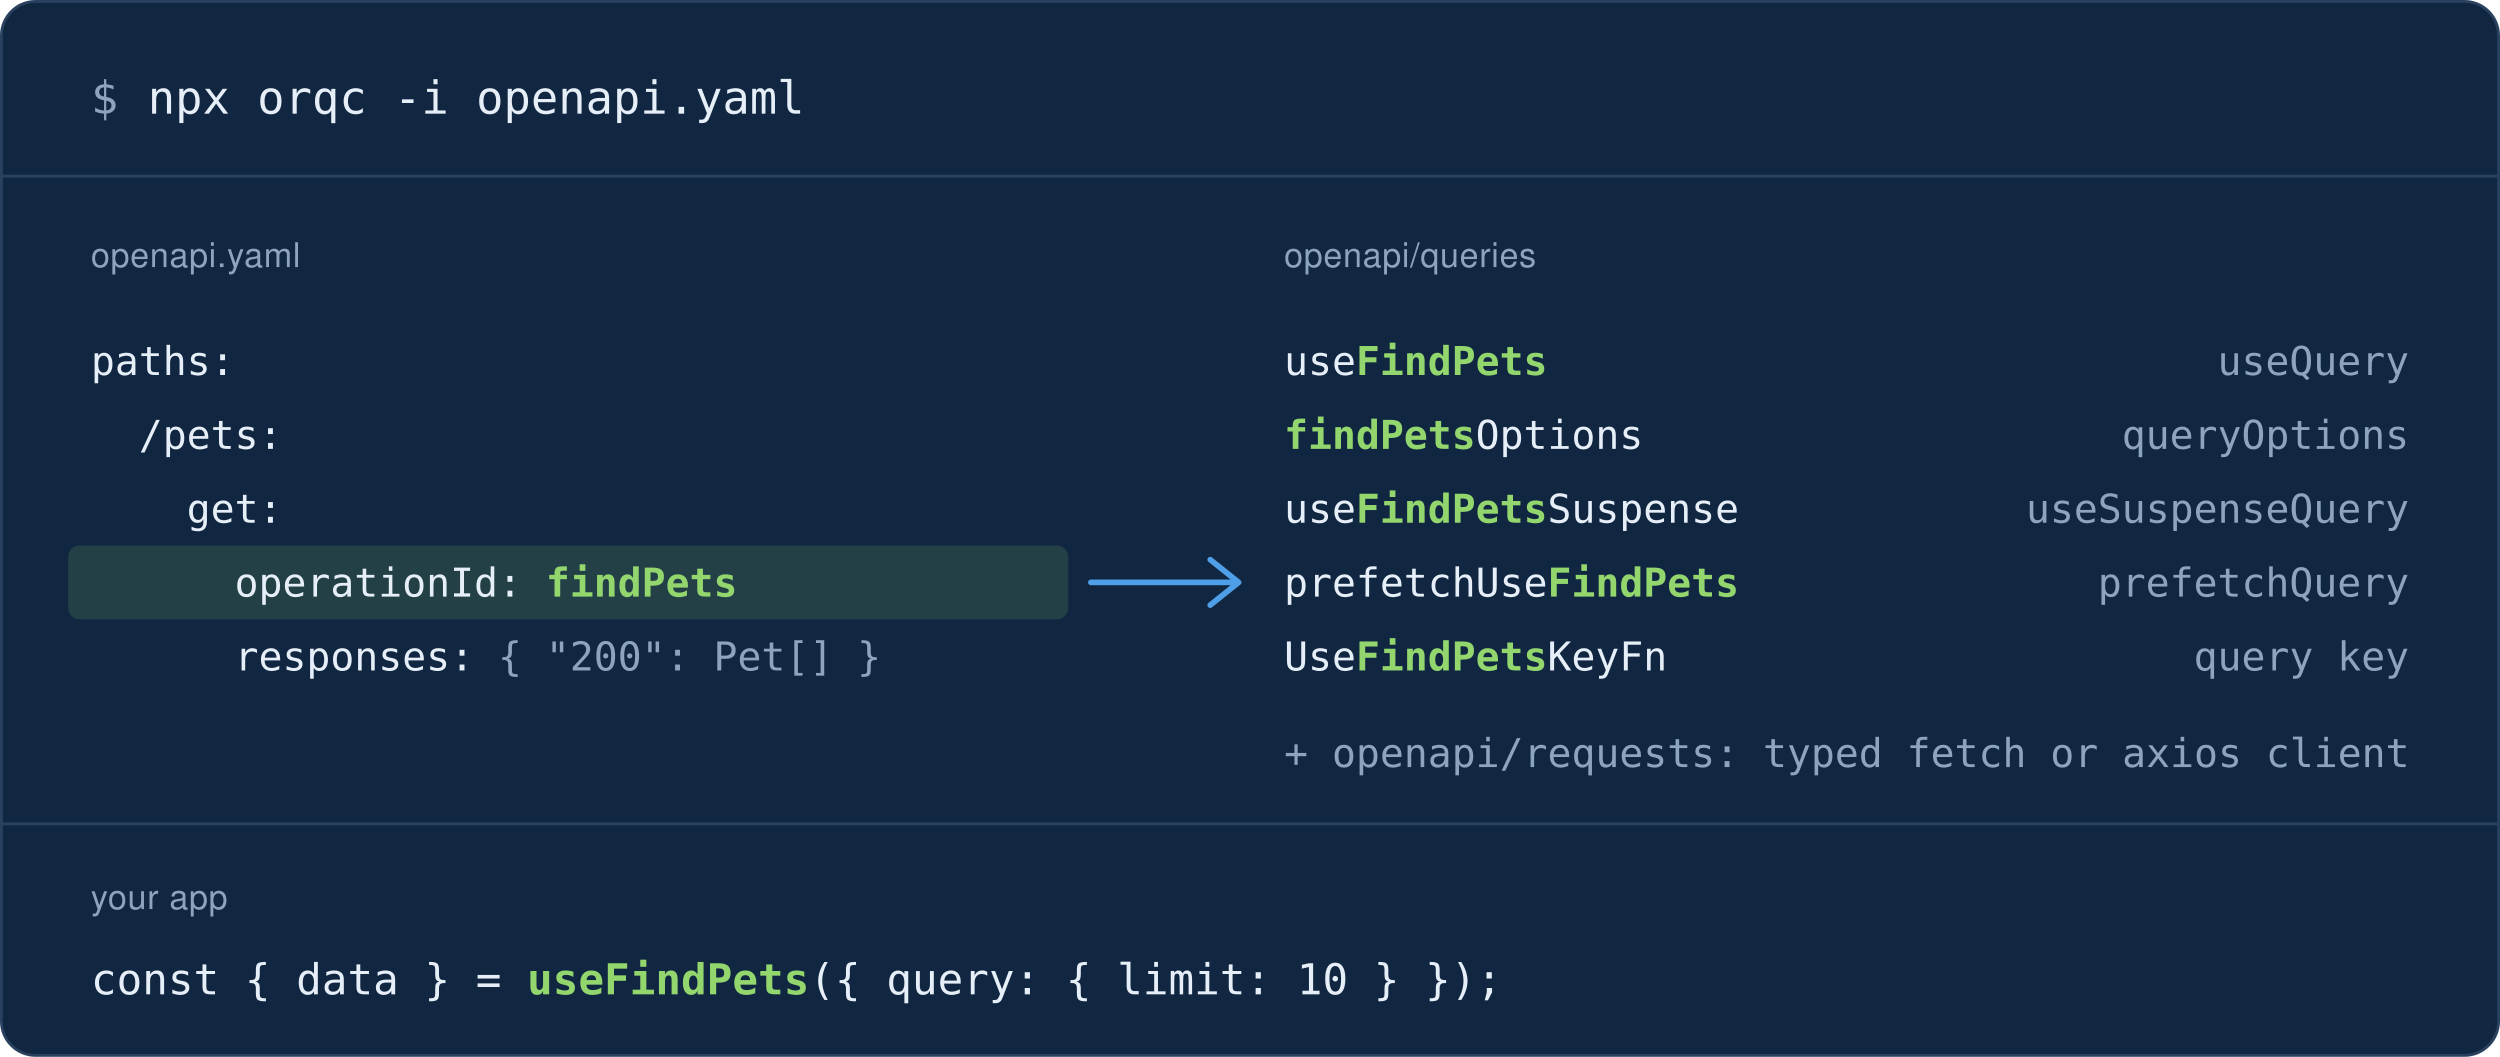
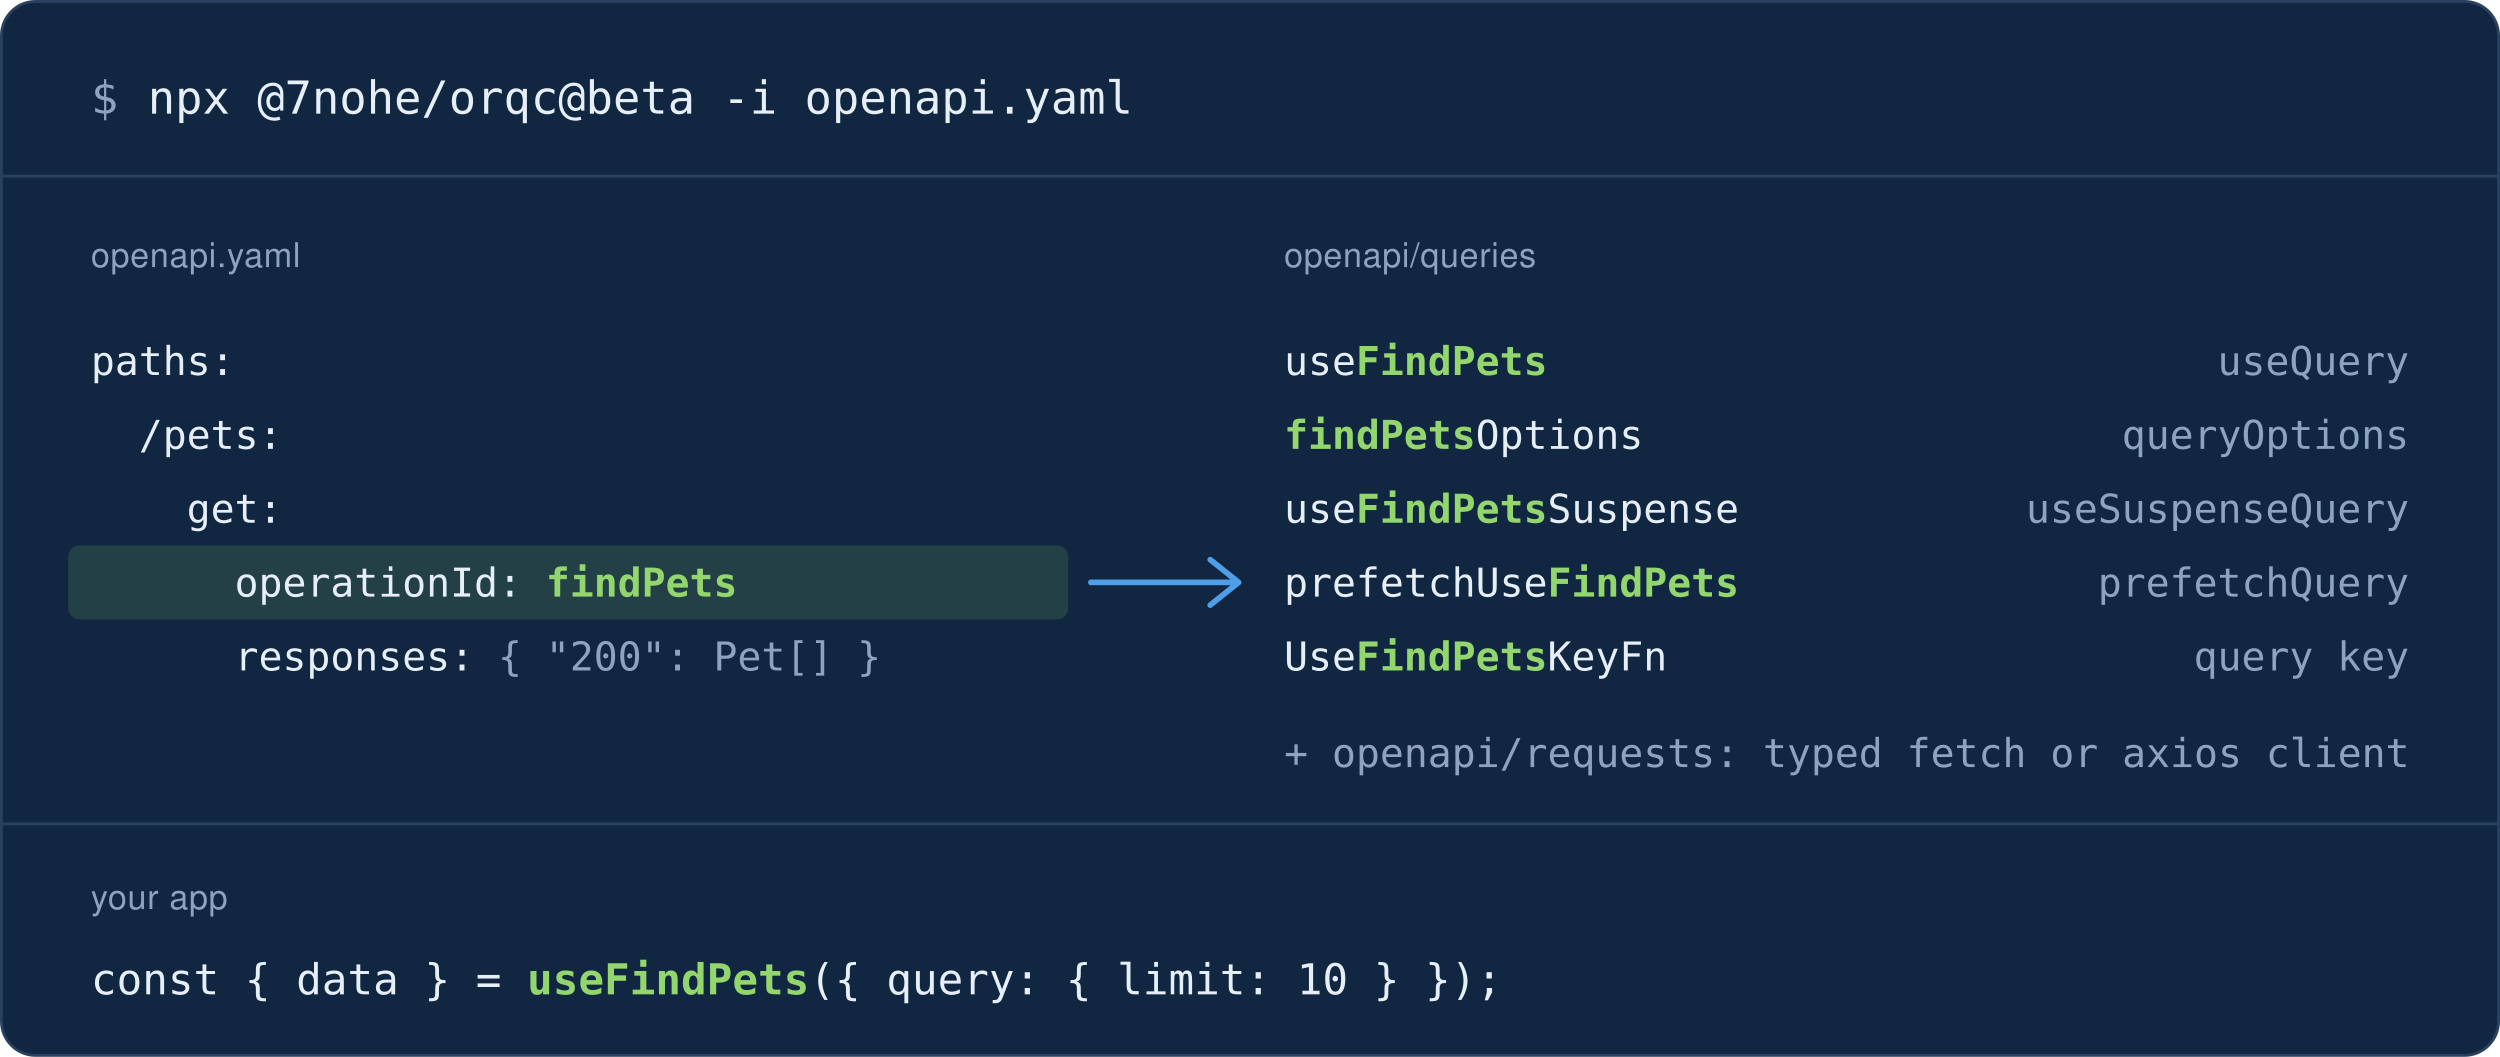
<svg xmlns="http://www.w3.org/2000/svg" width="880" height="372" viewBox="0 0 880 372" role="img" aria-labelledby="title desc">
  <style>
text { font-family: 'IBM Plex Mono', ui-monospace, SFMono-Regular, Menlo, Consolas, monospace; fill: #e6eef8; }
.label { font-family: 'IBM Plex Sans', system-ui, -apple-system, 'Segoe UI', Helvetica, Arial, sans-serif; font-size: 12px; fill: #8ea3be; letter-spacing: 0.02em; }
.muted { fill: #8ea3be; }
.signal { fill: #93d66e; font-weight: 600; }
.code { font-size: 14px; }
@keyframes type {
-   0%, 2% { width: 0; animation-timing-function: steps(24, end); }
-   13%, 100% { width: 239px; }
+   0%, 2% { width: 0; animation-timing-function: steps(36, end); }
+   13%, 100% { width: 376px; }
}
.typing { animation: type 10s linear infinite; }
@keyframes draw {
  0%, 14% { stroke-dashoffset: 64; }
  19%, 90% { stroke-dashoffset: 0; }
  94%, 100% { stroke-dashoffset: 64; }
}
.arrow { stroke-dasharray: 64; animation: draw 10s ease-out infinite; }
@keyframes mark {
  0%, 13.00% { opacity: 0; transform: translateX(-6px); }
  16.50%, 90% { opacity: 1; transform: none; }
  94%, 100% { opacity: 0; transform: none; }
}
.mark { animation: mark 10s linear infinite; }
@keyframes row0 {
  0%, 20.00% { opacity: 0; transform: translateX(-6px); }
  23.50%, 90% { opacity: 1; transform: none; }
  94%, 100% { opacity: 0; transform: none; }
}
.row0 { animation: row0 10s linear infinite; }
@keyframes row1 {
  0%, 22.50% { opacity: 0; transform: translateX(-6px); }
  26.00%, 90% { opacity: 1; transform: none; }
  94%, 100% { opacity: 0; transform: none; }
}
.row1 { animation: row1 10s linear infinite; }
@keyframes row2 {
  0%, 25.00% { opacity: 0; transform: translateX(-6px); }
  28.50%, 90% { opacity: 1; transform: none; }
  94%, 100% { opacity: 0; transform: none; }
}
.row2 { animation: row2 10s linear infinite; }
@keyframes row3 {
  0%, 27.50% { opacity: 0; transform: translateX(-6px); }
  31.00%, 90% { opacity: 1; transform: none; }
  94%, 100% { opacity: 0; transform: none; }
}
.row3 { animation: row3 10s linear infinite; }
@keyframes row4 {
  0%, 30.00% { opacity: 0; transform: translateX(-6px); }
  33.50%, 90% { opacity: 1; transform: none; }
  94%, 100% { opacity: 0; transform: none; }
}
.row4 { animation: row4 10s linear infinite; }
@keyframes requests {
  0%, 34.00% { opacity: 0; transform: translateX(-6px); }
  37.50%, 90% { opacity: 1; transform: none; }
  94%, 100% { opacity: 0; transform: none; }
}
.requests { animation: requests 10s linear infinite; }
@keyframes usage {
  0%, 40.00% { opacity: 0; transform: translateX(-6px); }
  43.50%, 90% { opacity: 1; transform: none; }
  94%, 100% { opacity: 0; transform: none; }
}
.usage { animation: usage 10s linear infinite; }
@media (prefers-reduced-motion: reduce) {
  .typing, .arrow, .mark, .row0, .row1, .row2, .row3, .row4, .requests, .usage { animation: none; }
}
  </style>
  <defs>
    <clipPath id="typed">
-       <rect class="typing" x="52" y="18" height="32" width="239" />
+       <rect class="typing" x="52" y="18" height="32" width="376" />
    </clipPath>
  </defs>
  <rect x="0.5" y="0.5" width="879" height="371" rx="12" fill="#112741" stroke="#29415f" />
  <text x="32" y="40" font-size="16" class="muted">$</text>
-   <text x="52" y="40" font-size="16" clip-path="url(#typed)">npx orqc -i openapi.yaml</text>
+   <text x="52" y="40" font-size="16" clip-path="url(#typed)">npx @7nohe/orqc@beta -i openapi.yaml</text>
  <line x1="0" y1="62" x2="880" y2="62" stroke="#29415f" />
  <text class="label" x="32" y="94">openapi.yaml</text>
  <rect class="mark" x="24" y="192" width="352" height="26" rx="4" fill="rgb(147 214 110 / 0.14)" />
  <text class="code" x="32" y="132" xml:space="preserve">paths:</text>
  <text class="code" x="32" y="158" xml:space="preserve">  /pets:</text>
  <text class="code" x="32" y="184" xml:space="preserve">    get:</text>
  <text class="code" x="32" y="210" xml:space="preserve">      operationId: <tspan class="signal">findPets</tspan>
  </text>
  <text class="code" x="32" y="236" xml:space="preserve">      responses: <tspan class="muted">{ "200": Pet[] }</tspan>
  </text>
  <path class="arrow" d="M 384 205 h 52 m -10 -8 l 10 8 l -10 8" fill="none" stroke="#4f9fe8" stroke-width="2" stroke-linecap="round" stroke-linejoin="round" />
  <text class="label" x="452" y="94">openapi/queries</text>
  <g class="row0">
    <text class="code" x="452" y="132">use<tspan class="signal">FindPets</tspan>
    </text>
    <text class="code muted" x="848" y="132" text-anchor="end">useQuery</text>
  </g>
  <g class="row1">
    <text class="code" x="452" y="158">
      <tspan class="signal">findPets</tspan>Options</text>
    <text class="code muted" x="848" y="158" text-anchor="end">queryOptions</text>
  </g>
  <g class="row2">
    <text class="code" x="452" y="184">use<tspan class="signal">FindPets</tspan>Suspense</text>
    <text class="code muted" x="848" y="184" text-anchor="end">useSuspenseQuery</text>
  </g>
  <g class="row3">
    <text class="code" x="452" y="210">prefetchUse<tspan class="signal">FindPets</tspan>
    </text>
    <text class="code muted" x="848" y="210" text-anchor="end">prefetchQuery</text>
  </g>
  <g class="row4">
    <text class="code" x="452" y="236">Use<tspan class="signal">FindPets</tspan>KeyFn</text>
    <text class="code muted" x="848" y="236" text-anchor="end">query key</text>
  </g>
  <text class="code muted requests" x="452" y="270">+ openapi/requests: typed fetch or axios client</text>
  <line x1="0" y1="290" x2="880" y2="290" stroke="#29415f" />
  <text class="label" x="32" y="320">your app</text>
  <text class="usage" x="32" y="350" font-size="15">const { data } = <tspan class="signal">useFindPets</tspan>({ query: { limit: 10 } });</text>
</svg>
